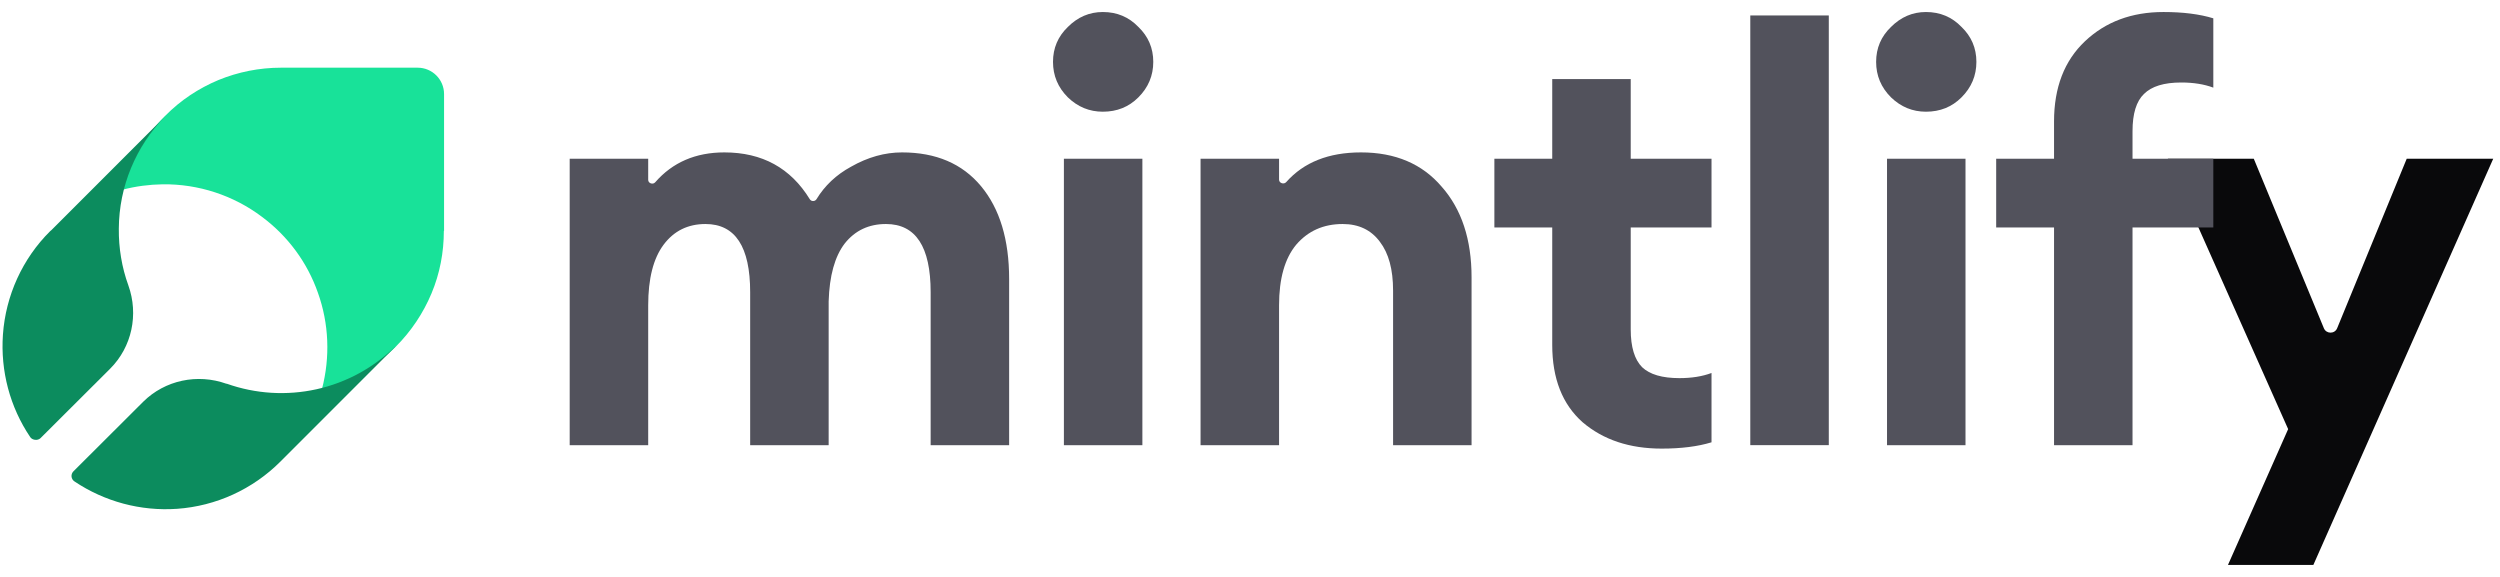
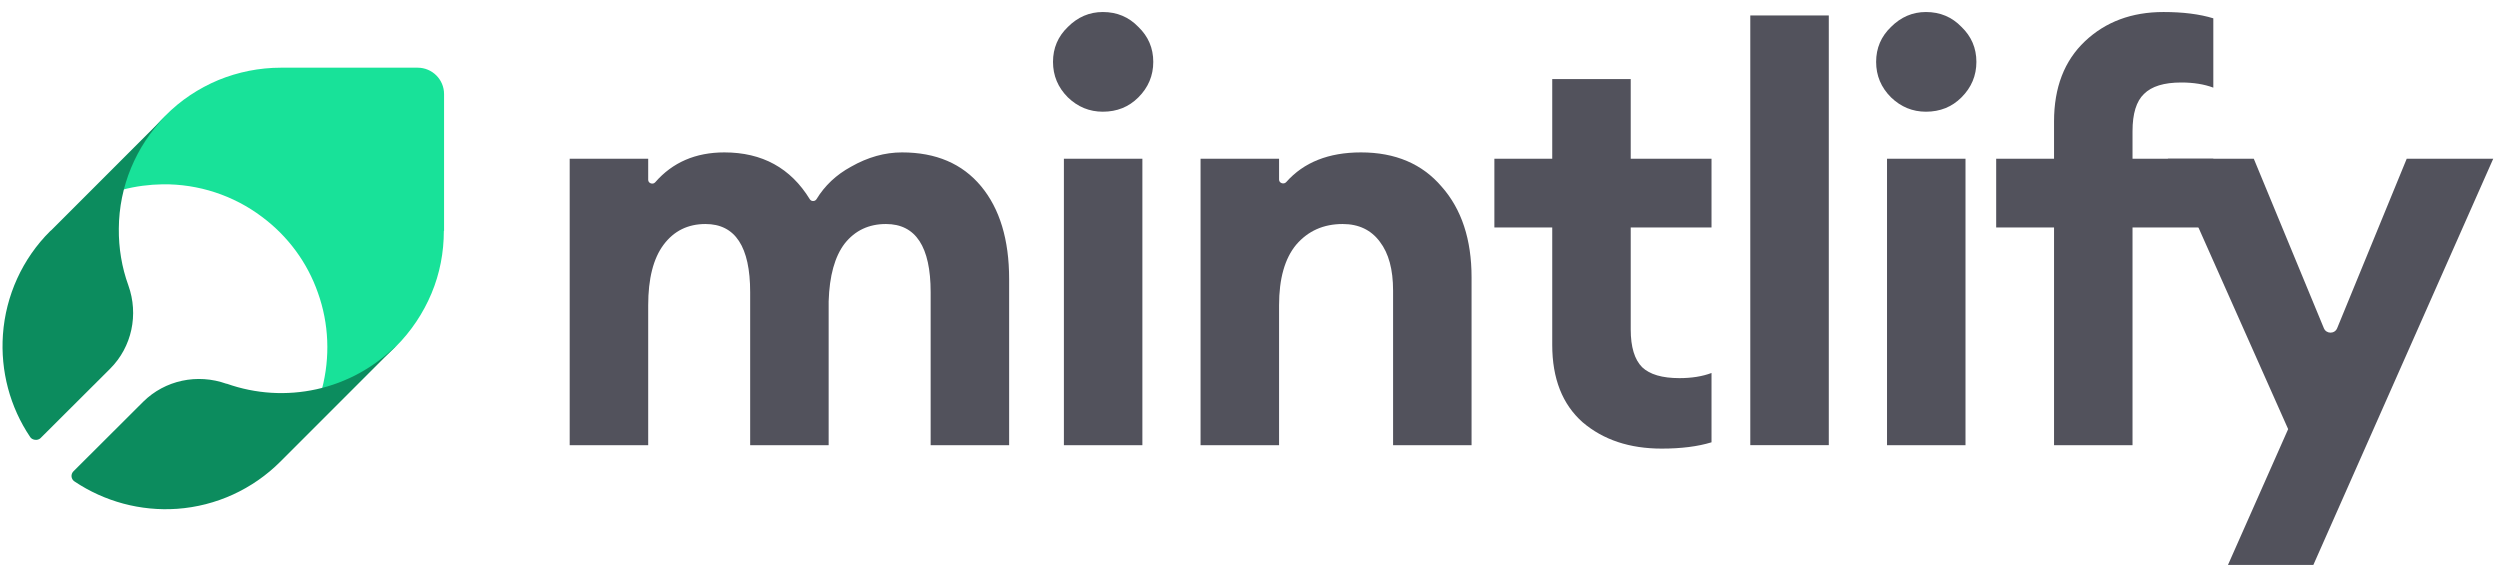
<svg xmlns="http://www.w3.org/2000/svg" width="104" height="24" viewBox="0 0 104 24" fill="none">
  <path d="M18.473 9.605V3.914C18.473 3.303 17.977 2.816 17.375 2.816H11.687C10.793 2.816 9.908 2.993 9.086 3.33C8.263 3.675 7.511 4.171 6.883 4.808L6.838 4.852C6.007 5.693 5.414 6.737 5.113 7.888C5.653 7.747 6.21 7.676 6.768 7.667C8.254 7.649 9.714 8.127 10.899 9.021C11.97 9.818 12.784 10.915 13.226 12.181C13.686 13.464 13.739 14.863 13.394 16.182C14.535 15.881 15.588 15.288 16.429 14.456L16.473 14.412C17.101 13.783 17.605 13.031 17.95 12.207C18.296 11.384 18.464 10.499 18.464 9.605H18.473Z" fill="#18E299" />
  <path d="M4.943 9.509C4.952 7.763 5.648 6.088 6.874 4.836L2.141 9.571C2.123 9.589 2.105 9.598 2.088 9.615C0.933 10.761 0.237 12.296 0.122 13.918C0.016 15.435 0.413 16.934 1.259 18.186C1.34 18.306 1.559 18.345 1.682 18.23L4.582 15.338C5.49 14.43 5.772 13.081 5.34 11.873C5.067 11.123 4.935 10.321 4.943 9.509Z" fill="#0C8C5E" />
  <path d="M16.445 14.412C15.537 15.303 14.4 15.92 13.166 16.193C11.923 16.467 10.636 16.387 9.438 15.964C9.438 15.964 9.429 15.964 9.42 15.964C8.212 15.532 6.864 15.814 5.956 16.714L3.056 19.606C2.933 19.729 2.951 19.932 3.1 20.029C4.352 20.867 5.85 21.272 7.366 21.167C8.988 21.052 10.513 20.355 11.667 19.2L11.711 19.156L16.445 14.421V14.412Z" fill="#0C8C5E" />
-   <path d="M96.236 23.5H92.684L95.187 17.851L90.182 6.602H93.757L96.673 13.654C96.775 13.9 97.125 13.9 97.226 13.653L100.12 6.602H103.719L96.236 23.5Z" fill="#09090B" />
+   <path d="M96.236 23.5H92.684L95.187 17.851L90.182 6.602H93.757L96.673 13.654C96.775 13.9 97.125 13.9 97.226 13.653L100.12 6.602H103.719L96.236 23.5Z" fill="#52525C" />
  <path d="M85.448 18.519V9.462H83.041V6.602H85.448V5.052C85.448 3.638 85.877 2.526 86.735 1.716C87.593 0.905 88.682 0.5 90.001 0.5C90.811 0.5 91.502 0.587 92.074 0.762V3.646C91.693 3.503 91.248 3.432 90.739 3.432C90.024 3.432 89.508 3.59 89.19 3.908C88.872 4.21 88.713 4.727 88.713 5.457V6.602H92.074V9.462H88.713V18.519H85.448Z" fill="#52525C" />
  <path d="M80.12 4.647C79.564 4.647 79.08 4.449 78.667 4.051C78.253 3.638 78.047 3.146 78.047 2.574C78.047 2.002 78.253 1.517 78.667 1.12C79.08 0.707 79.564 0.5 80.12 0.5C80.708 0.5 81.201 0.707 81.598 1.12C82.011 1.517 82.218 2.002 82.218 2.574C82.218 3.146 82.011 3.638 81.598 4.051C81.201 4.449 80.708 4.647 80.12 4.647ZM78.5 18.519V6.602H81.765V18.519H78.5Z" fill="#52525C" />
  <path d="M72.812 18.518V0.643H76.078V18.518H72.812Z" fill="#52525C" />
  <path d="M69.126 18.662C67.791 18.662 66.695 18.297 65.837 17.566C64.994 16.819 64.573 15.746 64.573 14.348V9.462H62.166V6.602H64.573V3.289H67.838V6.602H71.199V9.462H67.838V13.705C67.838 14.435 67.997 14.96 68.315 15.278C68.633 15.579 69.149 15.73 69.864 15.73C70.373 15.73 70.818 15.659 71.199 15.516V18.4C70.627 18.575 69.936 18.662 69.126 18.662Z" fill="#52525C" />
  <path d="M49.943 18.519V6.602H53.209V7.473C53.209 7.62 53.409 7.686 53.507 7.575C54.235 6.752 55.271 6.34 56.617 6.34C58.047 6.34 59.167 6.817 59.977 7.77C60.804 8.707 61.217 9.963 61.217 11.536V18.519H57.952V12.084C57.952 11.21 57.769 10.535 57.403 10.058C57.038 9.565 56.522 9.319 55.854 9.319C55.06 9.319 54.416 9.605 53.924 10.177C53.447 10.749 53.209 11.591 53.209 12.704V18.519H49.943Z" fill="#52525C" />
  <path d="M45.878 4.647C45.322 4.647 44.837 4.449 44.424 4.051C44.011 3.638 43.805 3.146 43.805 2.574C43.805 2.002 44.011 1.517 44.424 1.12C44.837 0.707 45.322 0.5 45.878 0.5C46.466 0.5 46.959 0.707 47.356 1.12C47.769 1.517 47.976 2.002 47.976 2.574C47.976 3.146 47.769 3.638 47.356 4.051C46.959 4.449 46.466 4.647 45.878 4.647ZM44.258 18.519V6.602H47.523V18.519H44.258Z" fill="#52525C" />
  <path d="M38.715 18.519V12.155C38.715 10.264 38.095 9.319 36.856 9.319C36.141 9.319 35.569 9.589 35.14 10.13C34.727 10.67 34.504 11.472 34.472 12.537V18.519H31.207V12.155C31.207 10.264 30.587 9.319 29.348 9.319C28.617 9.319 28.037 9.605 27.608 10.177C27.179 10.749 26.965 11.591 26.965 12.704V18.519H23.699V6.602H26.965V7.482C26.965 7.628 27.162 7.693 27.258 7.582C27.979 6.754 28.938 6.34 30.134 6.34C31.707 6.34 32.891 6.989 33.687 8.287C33.75 8.39 33.904 8.388 33.967 8.285C34.311 7.72 34.789 7.27 35.402 6.936C36.101 6.538 36.808 6.34 37.523 6.34C38.937 6.34 40.033 6.809 40.812 7.746C41.591 8.684 41.98 9.971 41.98 11.607V18.519H38.715Z" fill="#52525C" />
</svg>
